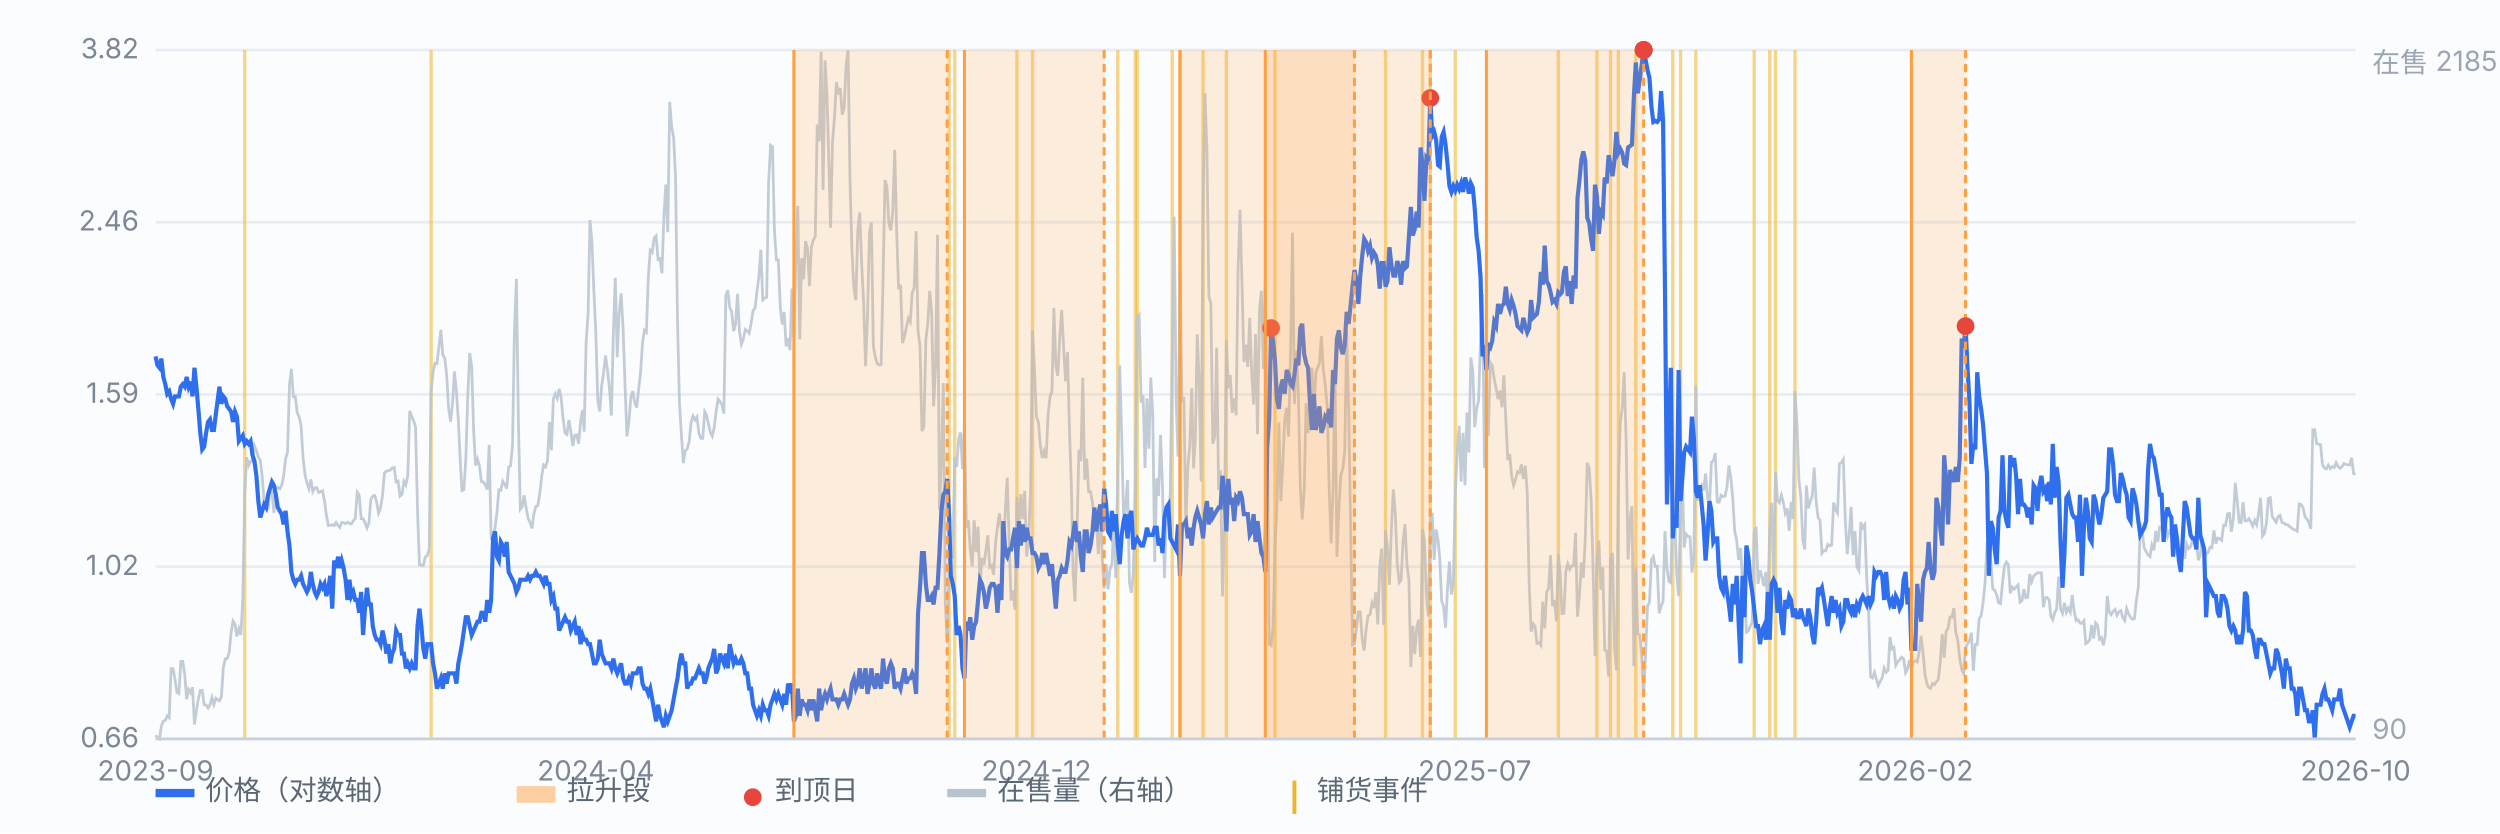
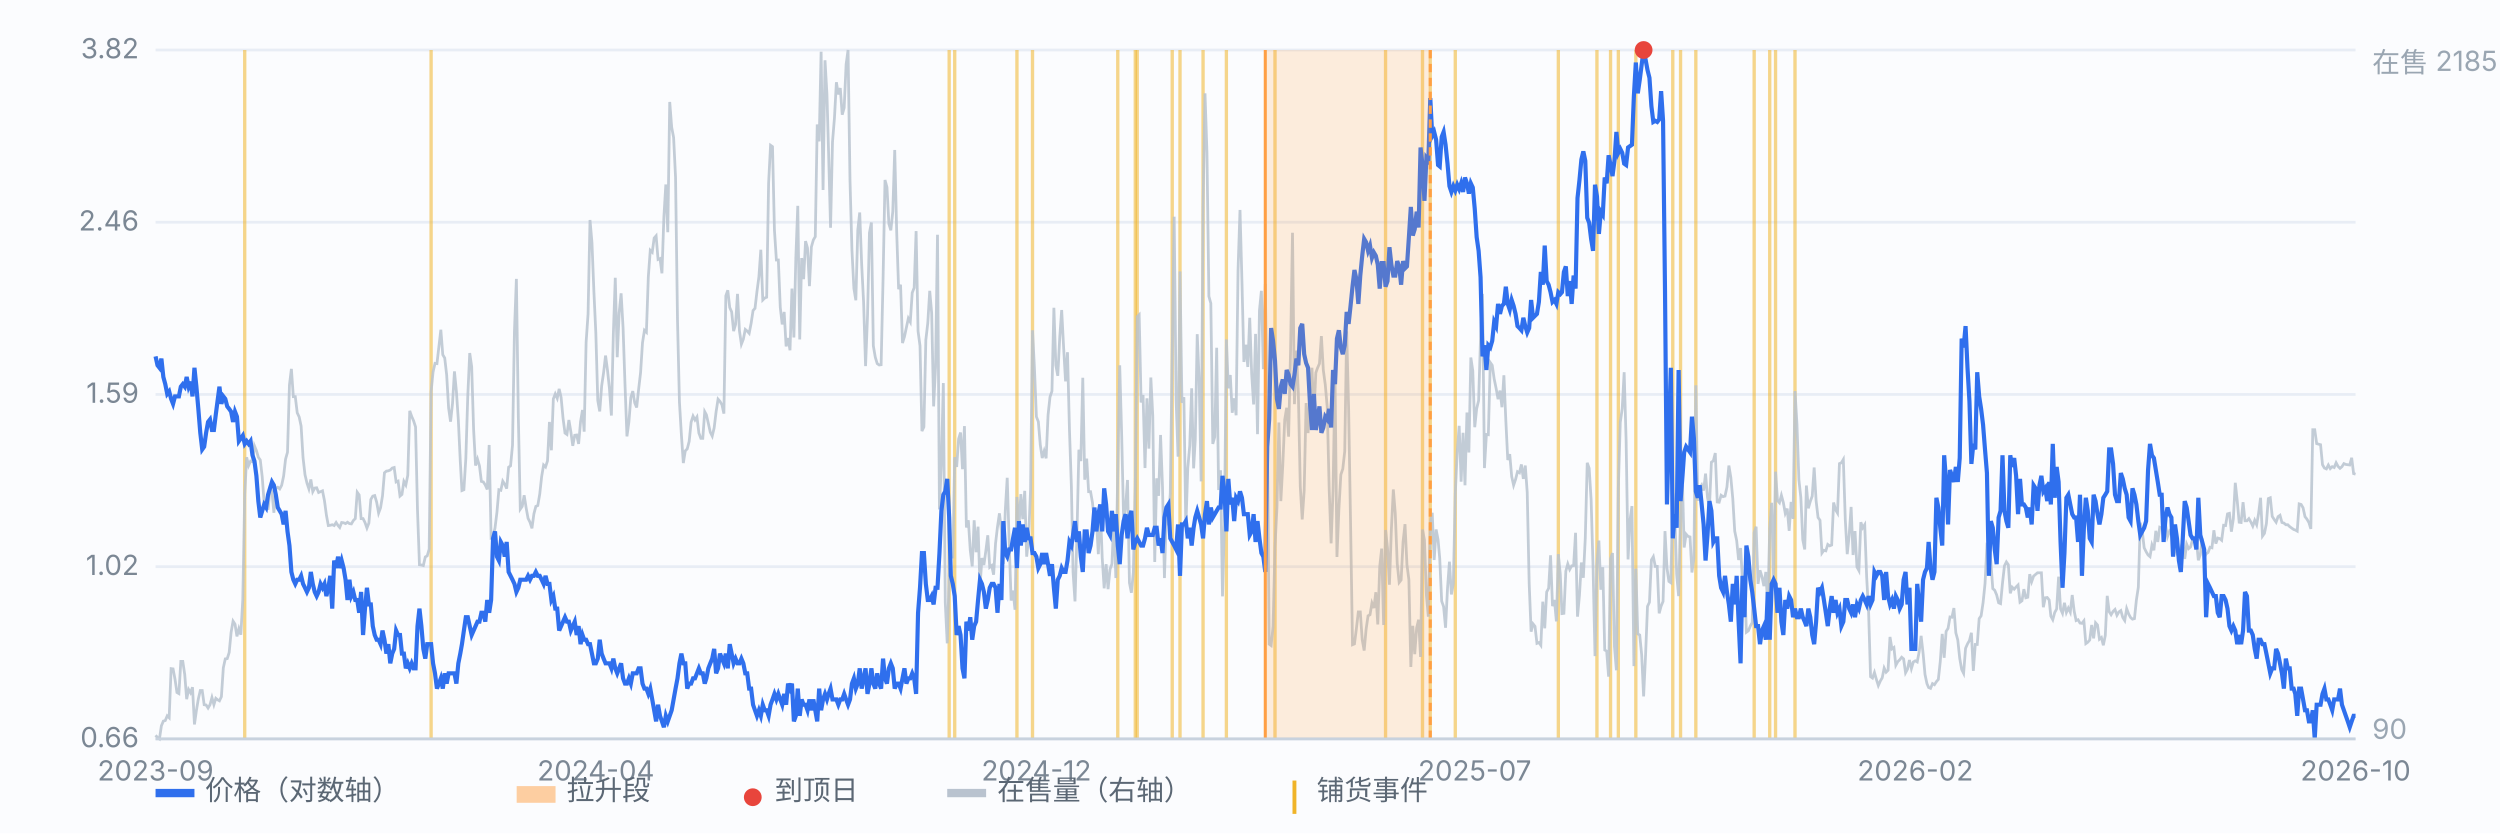
<svg xmlns="http://www.w3.org/2000/svg" viewBox="0 0 900 300" preserveAspectRatio="xMidYMid meet" style="width:100%;max-width:900px;height:auto;display:block" font-family="-apple-system,Segoe UI,Microsoft YaHei,sans-serif" font-size="10">
  <rect x="0" y="0" width="900" height="300" fill="#fbfcfe" />
  <line x1="56" y1="266.0" x2="848" y2="266.0" stroke="#e8edf5" stroke-width="1" />
  <text x="50" y="269.0" text-anchor="end" fill="#7b8794">0.66</text>
  <line x1="56" y1="204.0" x2="848" y2="204.0" stroke="#e8edf5" stroke-width="1" />
  <text x="50" y="207.0" text-anchor="end" fill="#7b8794">1.02</text>
  <line x1="56" y1="142.0" x2="848" y2="142.0" stroke="#e8edf5" stroke-width="1" />
  <text x="50" y="145.0" text-anchor="end" fill="#7b8794">1.59</text>
  <line x1="56" y1="80.0" x2="848" y2="80.0" stroke="#e8edf5" stroke-width="1" />
  <text x="50" y="83.0" text-anchor="end" fill="#7b8794">2.46</text>
  <line x1="56" y1="18.0" x2="848" y2="18.0" stroke="#e8edf5" stroke-width="1" />
  <text x="50" y="21.0" text-anchor="end" fill="#7b8794">3.82</text>
  <line x1="88.1" y1="18" x2="88.1" y2="266" stroke="#f0b429" stroke-width="1.2" opacity="0.55" />
  <line x1="155.2" y1="18" x2="155.2" y2="266" stroke="#f0b429" stroke-width="1.2" opacity="0.55" />
  <line x1="341.7" y1="18" x2="341.7" y2="266" stroke="#f0b429" stroke-width="1.2" opacity="0.55" />
  <line x1="343.7" y1="18" x2="343.7" y2="266" stroke="#f0b429" stroke-width="1.2" opacity="0.55" />
  <line x1="366.1" y1="18" x2="366.1" y2="266" stroke="#f0b429" stroke-width="1.2" opacity="0.55" />
  <line x1="371.7" y1="18" x2="371.7" y2="266" stroke="#f0b429" stroke-width="1.2" opacity="0.55" />
  <line x1="402.4" y1="18" x2="402.4" y2="266" stroke="#f0b429" stroke-width="1.2" opacity="0.55" />
  <line x1="408.7" y1="18" x2="408.7" y2="266" stroke="#f0b429" stroke-width="1.2" opacity="0.55" />
  <line x1="409.4" y1="18" x2="409.4" y2="266" stroke="#f0b429" stroke-width="1.2" opacity="0.55" />
  <line x1="422.0" y1="18" x2="422.0" y2="266" stroke="#f0b429" stroke-width="1.2" opacity="0.55" />
  <line x1="424.8" y1="18" x2="424.8" y2="266" stroke="#f0b429" stroke-width="1.2" opacity="0.55" />
  <line x1="433.1" y1="18" x2="433.1" y2="266" stroke="#f0b429" stroke-width="1.2" opacity="0.55" />
  <line x1="441.5" y1="18" x2="441.5" y2="266" stroke="#f0b429" stroke-width="1.2" opacity="0.55" />
  <line x1="459.0" y1="18" x2="459.0" y2="266" stroke="#f0b429" stroke-width="1.2" opacity="0.55" />
  <line x1="498.8" y1="18" x2="498.8" y2="266" stroke="#f0b429" stroke-width="1.2" opacity="0.55" />
  <line x1="512.1" y1="18" x2="512.1" y2="266" stroke="#f0b429" stroke-width="1.2" opacity="0.55" />
  <line x1="514.9" y1="18" x2="514.9" y2="266" stroke="#f0b429" stroke-width="1.2" opacity="0.55" />
  <line x1="523.9" y1="18" x2="523.9" y2="266" stroke="#f0b429" stroke-width="1.2" opacity="0.55" />
  <line x1="561.0" y1="18" x2="561.0" y2="266" stroke="#f0b429" stroke-width="1.2" opacity="0.55" />
  <line x1="574.9" y1="18" x2="574.9" y2="266" stroke="#f0b429" stroke-width="1.2" opacity="0.55" />
  <line x1="579.8" y1="18" x2="579.8" y2="266" stroke="#f0b429" stroke-width="1.2" opacity="0.55" />
  <line x1="582.6" y1="18" x2="582.6" y2="266" stroke="#f0b429" stroke-width="1.2" opacity="0.55" />
  <line x1="588.9" y1="18" x2="588.9" y2="266" stroke="#f0b429" stroke-width="1.2" opacity="0.55" />
  <line x1="602.2" y1="18" x2="602.2" y2="266" stroke="#f0b429" stroke-width="1.2" opacity="0.55" />
  <line x1="605.0" y1="18" x2="605.0" y2="266" stroke="#f0b429" stroke-width="1.2" opacity="0.55" />
  <line x1="610.5" y1="18" x2="610.5" y2="266" stroke="#f0b429" stroke-width="1.2" opacity="0.55" />
  <line x1="631.5" y1="18" x2="631.5" y2="266" stroke="#f0b429" stroke-width="1.2" opacity="0.55" />
  <line x1="637.1" y1="18" x2="637.1" y2="266" stroke="#f0b429" stroke-width="1.2" opacity="0.55" />
  <line x1="639.2" y1="18" x2="639.2" y2="266" stroke="#f0b429" stroke-width="1.2" opacity="0.55" />
  <line x1="646.2" y1="18" x2="646.2" y2="266" stroke="#f0b429" stroke-width="1.2" opacity="0.55" />
  <path d="M56.0 264.7 L56.7 265.5 L57.4 266.0 L58.1 261.3 L58.8 259.6 L59.5 259.4 L60.2 257.7 L60.9 258.4 L61.6 240.7 L62.3 240.8 L63.0 244.5 L63.7 249.3 L64.4 249.7 L65.1 238.1 L65.8 238.1 L66.5 242.8 L67.2 251.7 L67.9 248.2 L68.6 249.4 L69.3 247.4 L70.0 260.8 L70.7 255.8 L71.4 251.6 L72.1 248.6 L72.8 248.6 L73.5 253.7 L74.2 253.8 L74.9 254.9 L75.6 253.7 L76.3 251.1 L77.0 253.7 L77.7 251.4 L78.3 251.9 L79.0 252.3 L79.7 250.8 L80.4 240.4 L81.1 237.2 L81.8 237.1 L82.5 234.9 L83.2 227.6 L83.9 223.6 L84.6 224.7 L85.3 229.1 L86.0 226.3 L86.7 228.5 L87.4 215.9 L88.1 177.9 L88.8 164.6 L89.5 167.6 L90.2 166.0 L90.9 166.2 L91.6 160.5 L92.3 162.2 L93.0 164.6 L93.7 165.6 L94.4 171.7 L95.1 181.1 L95.8 181.4 L96.5 183.5 L97.2 176.0 L97.9 177.0 L98.6 184.6 L99.3 175.8 L100.0 175.4 L100.7 176.0 L101.4 174.7 L102.1 171.4 L102.8 165.3 L103.5 162.8 L104.2 138.6 L104.9 132.8 L105.6 142.8 L106.3 142.8 L107.0 148.6 L107.7 150.1 L108.4 153.4 L109.1 164.8 L109.8 170.9 L110.5 173.9 L111.2 176.0 L111.9 172.6 L112.6 177.0 L113.3 175.7 L114.0 175.6 L114.7 177.3 L115.4 177.0 L116.1 176.7 L116.8 180.2 L117.5 185.4 L118.2 189.2 L118.9 189.1 L119.6 188.9 L120.3 189.2 L121.0 188.1 L121.7 189.2 L122.3 189.9 L123.0 188.1 L123.7 188.2 L124.4 188.5 L125.1 188.0 L125.8 188.5 L126.5 188.6 L127.2 187.4 L127.9 186.7 L128.6 177.2 L129.3 178.2 L130.0 186.7 L130.7 186.7 L131.4 188.1 L132.1 190.1 L132.8 188.3 L133.5 179.8 L134.2 178.6 L134.9 178.4 L135.6 180.8 L136.3 184.7 L137.0 182.8 L137.7 178.5 L138.4 170.2 L139.1 169.6 L139.8 169.5 L140.5 169.2 L141.2 168.5 L141.9 168.3 L142.6 173.5 L143.3 173.2 L144.0 178.6 L144.7 178.0 L145.4 173.3 L146.1 174.6 L146.8 171.1 L147.5 147.9 L148.2 149.9 L148.9 151.5 L149.6 153.7 L150.3 183.7 L151.0 203.3 L151.7 203.4 L152.4 203.6 L153.1 200.5 L153.8 200.1 L154.5 197.7 L155.2 141.0 L155.9 133.9 L156.6 130.8 L157.3 130.9 L158.0 124.8 L158.7 118.7 L159.4 127.7 L160.1 128.9 L160.8 135.0 L161.5 146.9 L162.2 151.8 L162.9 145.3 L163.6 133.7 L164.3 140.9 L165.0 151.2 L165.7 166.0 L166.3 176.6 L167.0 176.3 L167.7 165.0 L168.4 142.5 L169.1 127.1 L169.8 132.0 L170.5 154.6 L171.2 167.6 L171.9 165.3 L172.6 167.7 L173.3 173.3 L174.0 173.5 L174.7 174.6 L175.4 176.2 L176.1 160.2 L176.8 193.6 L177.5 193.2 L178.2 190.1 L178.9 184.4 L179.6 176.3 L180.3 176.5 L181.0 173.2 L181.7 174.3 L182.4 175.9 L183.1 168.2 L183.8 167.7 L184.5 160.3 L185.2 119.3 L185.9 100.4 L186.6 150.0 L187.3 183.3 L188.0 182.3 L188.7 178.3 L189.4 182.8 L190.1 186.6 L190.8 188.0 L191.5 190.2 L192.2 185.0 L192.9 182.3 L193.6 182.0 L194.3 177.9 L195.0 171.5 L195.7 167.4 L196.4 168.1 L197.1 165.9 L197.8 151.9 L198.5 162.1 L199.2 143.6 L199.9 141.8 L200.6 143.4 L201.3 140.0 L202.0 143.1 L202.7 150.6 L203.4 155.9 L204.1 156.4 L204.8 151.2 L205.5 155.4 L206.2 160.5 L206.9 156.7 L207.6 156.6 L208.3 159.8 L209.0 151.8 L209.7 147.6 L210.3 155.4 L211.0 123.2 L211.7 113.1 L212.4 79.2 L213.1 87.3 L213.8 104.9 L214.5 119.9 L215.2 144.2 L215.9 148.1 L216.6 138.9 L217.3 134.1 L218.0 128.0 L218.7 133.3 L219.4 139.9 L220.1 149.6 L220.8 120.4 L221.5 100.0 L222.2 128.6 L222.9 112.6 L223.6 105.6 L224.3 117.9 L225.0 138.4 L225.7 157.1 L226.4 151.9 L227.1 143.1 L227.8 140.8 L228.5 145.0 L229.2 146.7 L229.9 140.2 L230.6 134.2 L231.3 123.4 L232.0 118.9 L232.7 119.6 L233.4 99.6 L234.1 90.1 L234.8 90.8 L235.5 85.7 L236.2 84.9 L236.9 93.4 L237.6 93.1 L238.3 98.4 L239.0 78.1 L239.7 66.4 L240.4 83.6 L241.1 36.7 L241.8 45.8 L242.5 49.5 L243.2 63.9 L243.9 115.3 L244.6 144.8 L245.3 156.5 L246.0 166.7 L246.7 162.3 L247.4 161.6 L248.1 158.9 L248.8 152.0 L249.5 149.8 L250.2 151.2 L250.9 150.1 L251.6 155.9 L252.3 157.8 L253.0 157.8 L253.7 148.2 L254.3 149.3 L255.0 152.4 L255.7 155.6 L256.4 157.0 L257.1 154.0 L257.8 148.2 L258.5 143.7 L259.2 144.5 L259.9 145.7 L260.6 148.9 L261.3 106.5 L262.0 104.5 L262.7 110.7 L263.4 112.3 L264.1 119.2 L264.8 116.8 L265.5 105.8 L266.2 119.1 L266.9 123.9 L267.6 122.1 L268.3 118.6 L269.0 119.2 L269.7 120.0 L270.4 116.4 L271.1 111.8 L271.8 111.0 L272.5 105.0 L273.2 99.7 L273.9 89.9 L274.6 108.0 L275.3 107.3 L276.0 107.0 L276.7 65.9 L277.4 52.3 L278.1 52.8 L278.8 82.9 L279.5 93.6 L280.2 93.6 L280.9 110.7 L281.6 116.8 L282.3 112.3 L283.0 124.7 L283.7 121.7 L284.4 126.1 L285.1 103.9 L285.8 121.5 L286.5 92.9 L287.2 74.1 L287.9 122.2 L288.6 92.9 L289.3 100.5 L290.0 86.8 L290.7 89.3 L291.4 103.0 L292.1 88.9 L292.8 86.4 L293.5 85.2 L294.2 44.8 L294.9 50.9 L295.6 18.6 L296.3 68.4 L297.0 21.7 L297.7 34.0 L298.3 55.3 L299.0 82.0 L299.7 51.1 L300.4 42.5 L301.1 29.6 L301.8 34.0 L302.5 31.7 L303.2 41.3 L303.9 38.8 L304.6 23.2 L305.3 18.0 L306.0 65.0 L306.7 90.1 L307.4 103.8 L308.1 108.1 L308.8 82.9 L309.5 76.5 L310.2 95.2 L310.9 108.9 L311.6 131.8 L312.3 113.9 L313.0 83.8 L313.7 80.1 L314.4 124.5 L315.1 128.6 L315.8 130.9 L316.5 131.4 L317.2 131.3 L317.9 100.5 L318.6 64.8 L319.3 67.4 L320.0 80.6 L320.7 82.9 L321.4 76.2 L322.1 54.0 L322.8 83.3 L323.5 104.1 L324.2 102.5 L324.9 123.5 L325.6 121.2 L326.3 117.9 L327.0 114.6 L327.7 115.9 L328.4 105.4 L329.1 103.6 L329.8 83.2 L330.5 119.2 L331.2 124.5 L331.9 155.2 L332.6 153.7 L333.3 122.4 L334.0 116.3 L334.7 104.7 L335.4 112.7 L336.1 146.3 L336.8 132.0 L337.5 84.5 L338.2 183.4 L338.9 166.4 L339.6 137.9 L340.3 217.0 L341.0 231.6 L341.7 207.4 L342.3 197.9 L343.0 201.0 L343.7 164.6 L344.4 168.1 L345.1 158.0 L345.8 155.7 L346.5 168.9 L347.2 153.4 L347.9 189.9 L348.6 187.3 L349.3 198.1 L350.0 203.9 L350.7 187.3 L351.4 198.8 L352.1 189.6 L352.8 211.2 L353.5 200.9 L354.2 203.4 L354.9 198.3 L355.6 192.7 L356.3 204.2 L357.0 203.6 L357.7 206.9 L358.4 195.6 L359.1 189.6 L359.8 184.8 L360.5 190.9 L361.2 203.0 L361.9 183.8 L362.6 172.0 L363.3 195.2 L364.0 216.2 L364.7 212.6 L365.4 219.5 L366.1 178.9 L366.8 190.2 L367.5 177.9 L368.2 186.9 L368.9 176.7 L369.6 200.4 L370.3 193.6 L371.0 176.4 L371.7 118.9 L372.4 132.6 L373.1 150.0 L373.8 151.8 L374.5 160.1 L375.2 164.9 L375.9 162.4 L376.6 165.0 L377.3 149.4 L378.0 142.9 L378.7 140.8 L379.4 110.8 L380.1 131.5 L380.8 135.3 L381.5 121.6 L382.2 111.6 L382.9 125.0 L383.6 137.3 L384.3 126.8 L385.0 154.6 L385.7 175.2 L386.3 206.0 L387.0 216.5 L387.7 192.5 L388.4 161.9 L389.1 166.0 L389.8 136.0 L390.5 172.7 L391.2 165.1 L391.9 177.0 L392.6 177.0 L393.3 181.0 L394.0 187.9 L394.7 187.0 L395.4 199.5 L396.1 182.2 L396.8 200.9 L397.5 211.8 L398.2 203.1 L398.9 212.1 L399.6 205.0 L400.3 203.0 L401.0 186.6 L401.7 208.1 L402.4 169.5 L403.1 131.5 L403.8 156.6 L404.5 186.8 L405.2 182.7 L405.9 172.8 L406.6 209.8 L407.3 213.4 L408.0 206.1 L408.7 175.0 L409.4 114.0 L410.1 113.3 L410.8 144.9 L411.5 142.2 L412.2 168.5 L412.9 143.4 L413.6 161.5 L414.3 135.9 L415.0 149.8 L415.7 202.3 L416.4 172.2 L417.1 178.5 L417.8 156.6 L418.5 175.3 L419.2 208.1 L419.9 184.1 L420.6 189.1 L421.3 177.5 L422.0 126.8 L422.7 78.0 L423.4 144.0 L424.1 164.4 L424.8 97.7 L425.5 145.0 L426.2 143.0 L426.9 190.0 L427.6 168.5 L428.3 160.5 L429.0 139.8 L429.7 168.6 L430.3 158.2 L431.0 120.3 L431.7 137.1 L432.4 173.3 L433.1 74.0 L433.8 33.6 L434.5 54.9 L435.2 106.7 L435.9 109.2 L436.6 159.8 L437.3 157.3 L438.0 125.2 L438.7 176.4 L439.4 169.3 L440.1 214.7 L440.8 188.2 L441.5 122.2 L442.2 139.8 L442.9 135.0 L443.6 148.6 L444.3 143.4 L445.0 149.5 L445.7 97.0 L446.4 75.6 L447.1 101.3 L447.8 130.3 L448.5 124.1 L449.2 132.1 L449.9 114.4 L450.6 134.6 L451.3 145.6 L452.0 120.2 L452.7 156.3 L453.4 111.8 L454.1 104.7 L454.8 132.9 L455.5 102.2 L456.2 150.5 L456.9 231.9 L457.6 232.4 L458.3 225.6 L459.0 196.7 L459.7 182.7 L460.4 152.1 L461.1 180.4 L461.8 167.4 L462.5 151.1 L463.2 146.8 L463.9 157.2 L464.6 126.4 L465.3 83.8 L466.0 145.5 L466.7 126.2 L467.4 141.3 L468.1 175.1 L468.8 187.0 L469.5 176.6 L470.2 145.1 L470.9 155.9 L471.6 140.8 L472.3 132.4 L473.0 149.2 L473.7 134.2 L474.3 132.5 L475.0 130.9 L475.7 121.0 L476.4 133.3 L477.1 138.5 L477.8 146.6 L478.5 176.0 L479.2 195.6 L479.9 176.4 L480.6 135.3 L481.3 200.5 L482.0 183.3 L482.7 170.9 L483.4 168.8 L484.1 162.5 L484.8 119.3 L485.5 146.9 L486.2 188.2 L486.9 232.1 L487.6 231.8 L488.3 226.3 L489.0 220.3 L489.7 220.3 L490.4 230.3 L491.1 234.2 L491.8 226.5 L492.5 221.7 L493.2 221.3 L493.9 217.1 L494.6 218.9 L495.3 213.2 L496.0 224.8 L496.7 204.0 L497.4 197.5 L498.1 225.0 L498.8 190.8 L499.5 197.3 L500.2 210.5 L500.9 190.4 L501.6 176.2 L502.3 184.9 L503.0 202.9 L503.7 209.7 L504.4 208.8 L505.1 195.1 L505.8 188.7 L506.5 203.3 L507.2 208.7 L507.9 240.1 L508.6 225.3 L509.3 235.5 L510.0 226.0 L510.7 223.1 L511.4 236.5 L512.1 190.6 L512.8 194.4 L513.5 214.2 L514.2 222.0 L514.9 188.5 L515.6 184.6 L516.3 201.6 L517.0 190.6 L517.7 194.3 L518.3 201.0 L519.0 216.4 L519.7 218.4 L520.4 226.0 L521.1 211.9 L521.8 202.2 L522.5 214.0 L523.2 210.1 L523.9 177.8 L524.6 162.7 L525.3 153.3 L526.0 173.4 L526.7 155.8 L527.4 174.7 L528.1 148.5 L528.8 162.9 L529.5 128.7 L530.2 133.5 L530.9 153.8 L531.6 147.1 L532.3 144.2 L533.0 121.5 L533.7 105.8 L534.4 168.5 L535.1 156.4 L535.8 156.5 L536.5 130.5 L537.2 131.5 L537.9 136.4 L538.6 139.8 L539.3 143.7 L540.0 140.6 L540.7 146.6 L541.4 135.1 L542.1 151.4 L542.8 165.6 L543.5 163.5 L544.2 171.5 L544.9 174.7 L545.6 172.6 L546.3 169.8 L547.0 170.2 L547.7 167.2 L548.4 172.4 L549.1 167.6 L549.8 177.3 L550.5 210.0 L551.2 227.4 L551.9 224.6 L552.6 225.5 L553.3 231.6 L554.0 231.3 L554.7 232.3 L555.4 216.6 L556.1 226.2 L556.8 213.1 L557.5 211.8 L558.2 199.9 L558.9 218.2 L559.6 216.0 L560.3 223.7 L561.0 199.5 L561.7 206.7 L562.3 220.9 L563.0 220.8 L563.7 205.6 L564.4 203.0 L565.1 205.0 L565.8 203.7 L566.5 203.6 L567.2 191.8 L567.9 222.0 L568.6 214.3 L569.3 202.5 L570.0 208.0 L570.7 193.7 L571.4 166.6 L572.1 168.6 L572.8 179.9 L573.5 204.1 L574.2 236.2 L574.9 203.0 L575.6 194.6 L576.3 212.3 L577.0 204.2 L577.7 234.0 L578.4 234.4 L579.1 243.6 L579.8 201.1 L580.5 199.1 L581.2 232.7 L581.9 241.3 L582.6 175.7 L583.3 152.0 L584.0 147.1 L584.7 134.0 L585.4 158.5 L586.1 201.4 L586.8 187.3 L587.5 182.2 L588.2 239.8 L588.9 204.7 L589.6 228.2 L590.3 228.6 L591.0 235.7 L591.7 250.7 L592.4 235.9 L593.1 218.3 L593.8 216.8 L594.5 201.6 L595.2 200.4 L595.9 203.9 L596.6 203.9 L597.3 220.8 L598.0 218.2 L598.7 216.5 L599.4 191.2 L600.1 204.4 L600.8 209.3 L601.5 209.8 L602.2 177.5 L602.9 184.9 L603.6 206.7 L604.3 214.6 L605.0 185.9 L605.7 174.7 L606.3 197.1 L607.0 192.3 L607.7 193.1 L608.4 193.3 L609.1 206.1 L609.8 200.9 L610.5 138.7 L611.2 180.3 L611.9 175.7 L612.6 174.6 L613.3 176.6 L614.0 170.5 L614.7 179.1 L615.4 182.5 L616.1 166.4 L616.8 165.9 L617.5 163.1 L618.2 180.7 L618.9 180.8 L619.6 178.3 L620.3 178.8 L621.0 178.6 L621.7 175.3 L622.4 167.6 L623.1 171.9 L623.8 179.5 L624.5 191.2 L625.2 194.6 L625.9 201.6 L626.6 197.3 L627.3 208.9 L628.0 207.8 L628.7 227.6 L629.4 227.1 L630.1 225.4 L630.8 224.1 L631.5 191.7 L632.2 189.6 L632.9 210.2 L633.6 205.3 L634.3 207.6 L635.0 211.0 L635.7 205.9 L636.4 218.2 L637.1 190.4 L637.8 181.0 L638.5 208.6 L639.2 169.8 L639.9 180.2 L640.6 181.0 L641.3 178.3 L642.0 180.9 L642.7 184.8 L643.4 183.1 L644.1 191.1 L644.8 180.7 L645.5 186.8 L646.2 140.8 L646.9 152.7 L647.6 172.7 L648.3 179.1 L649.0 194.3 L649.7 197.8 L650.3 174.8 L651.0 183.0 L651.7 180.5 L652.4 178.6 L653.1 168.3 L653.8 180.3 L654.5 186.3 L655.2 187.3 L655.9 199.1 L656.6 198.1 L657.3 198.3 L658.0 196.0 L658.7 196.5 L659.4 196.2 L660.1 180.9 L660.8 183.5 L661.5 184.7 L662.2 166.9 L662.9 166.6 L663.6 165.4 L664.3 187.0 L665.0 199.5 L665.7 192.7 L666.4 182.5 L667.1 199.8 L667.8 191.2 L668.5 204.1 L669.2 205.4 L669.9 188.0 L670.6 190.0 L671.3 188.9 L672.0 207.8 L672.7 220.4 L673.4 243.6 L674.1 244.1 L674.8 242.1 L675.5 244.6 L676.2 246.8 L676.9 245.2 L677.6 244.0 L678.3 240.5 L679.0 242.0 L679.7 241.3 L680.4 229.3 L681.1 233.6 L681.8 233.1 L682.5 239.5 L683.2 238.2 L683.9 237.5 L684.6 236.6 L685.3 237.2 L686.0 242.2 L686.7 240.9 L687.4 237.6 L688.1 240.7 L688.8 238.3 L689.5 237.9 L690.2 238.3 L690.9 234.6 L691.6 228.9 L692.3 235.1 L693.0 242.8 L693.7 246.1 L694.3 247.5 L695.0 247.8 L695.7 246.1 L696.4 246.5 L697.1 245.4 L697.8 244.6 L698.5 238.1 L699.2 228.2 L699.9 236.8 L700.6 227.3 L701.3 226.2 L702.0 222.1 L702.7 222.2 L703.4 218.9 L704.1 227.8 L704.8 230.4 L705.5 237.0 L706.2 241.0 L706.9 242.4 L707.6 233.4 L708.3 231.8 L709.0 230.6 L709.7 227.8 L710.4 241.5 L711.1 232.0 L711.8 232.0 L712.5 222.7 L713.2 221.7 L713.9 217.0 L714.6 210.2 L715.3 196.4 L716.0 197.1 L716.7 202.1 L717.4 211.9 L718.1 212.5 L718.8 214.2 L719.5 217.0 L720.2 217.3 L720.9 209.9 L721.6 203.7 L722.3 202.3 L723.0 203.3 L723.7 213.6 L724.4 211.4 L725.1 212.1 L725.8 211.3 L726.5 210.6 L727.2 216.8 L727.9 216.3 L728.6 212.1 L729.3 215.2 L730.0 215.0 L730.7 206.7 L731.4 209.4 L732.1 207.4 L732.8 206.8 L733.5 206.2 L734.2 206.2 L734.9 206.2 L735.6 218.6 L736.3 215.2 L737.0 215.1 L737.7 216.0 L738.3 221.8 L739.0 223.1 L739.7 220.5 L740.4 219.2 L741.1 207.6 L741.8 219.2 L742.5 220.8 L743.2 217.0 L743.9 220.5 L744.6 218.9 L745.3 220.4 L746.0 214.2 L746.7 220.0 L747.4 223.4 L748.1 223.1 L748.8 224.3 L749.5 224.4 L750.2 223.5 L750.9 231.7 L751.6 231.2 L752.3 230.4 L753.0 225.0 L753.7 229.8 L754.4 224.2 L755.1 225.0 L755.8 230.1 L756.5 229.5 L757.2 232.3 L757.9 228.8 L758.6 214.5 L759.3 220.2 L760.0 221.3 L760.7 220.1 L761.4 219.4 L762.1 221.5 L762.8 220.3 L763.5 219.8 L764.2 222.3 L764.9 223.4 L765.6 219.1 L766.3 221.0 L767.0 222.3 L767.7 222.9 L768.4 222.7 L769.1 216.0 L769.8 211.4 L770.5 188.2 L771.2 191.1 L771.9 197.2 L772.6 198.6 L773.3 199.8 L774.0 200.4 L774.7 196.2 L775.4 198.1 L776.1 191.1 L776.8 195.1 L777.5 189.8 L778.2 190.1 L778.9 189.4 L779.6 188.8 L780.3 193.2 L781.0 191.3 L781.7 192.4 L782.3 194.3 L783.0 197.2 L783.7 199.4 L784.4 199.1 L785.1 197.2 L785.8 195.4 L786.5 201.2 L787.2 195.9 L787.9 197.5 L788.6 196.9 L789.3 194.3 L790.0 194.1 L790.7 194.4 L791.4 201.7 L792.1 199.7 L792.8 193.9 L793.5 200.7 L794.2 199.4 L794.9 198.9 L795.6 197.0 L796.3 197.2 L797.0 190.9 L797.7 195.7 L798.4 193.7 L799.1 193.9 L799.8 194.5 L800.5 189.1 L801.2 189.2 L801.9 185.0 L802.6 184.8 L803.3 191.4 L804.0 186.8 L804.7 173.8 L805.4 180.3 L806.1 188.0 L806.8 188.1 L807.5 180.8 L808.2 187.5 L808.9 187.5 L809.6 186.7 L810.3 187.9 L811.0 189.4 L811.7 187.3 L812.4 188.9 L813.1 184.8 L813.8 179.2 L814.5 193.0 L815.2 192.0 L815.9 188.5 L816.6 179.5 L817.3 179.2 L818.0 185.9 L818.7 187.0 L819.4 188.0 L820.1 186.0 L820.8 185.5 L821.5 188.1 L822.2 188.3 L822.9 188.9 L823.6 188.9 L824.3 189.6 L825.0 190.1 L825.7 190.6 L826.3 190.8 L827.0 191.2 L827.7 181.4 L828.4 181.6 L829.1 182.8 L829.8 186.0 L830.5 186.9 L831.2 188.1 L831.9 190.4 L832.6 154.7 L833.3 154.7 L834.0 159.7 L834.7 159.9 L835.4 160.1 L836.1 167.3 L836.8 168.5 L837.5 168.8 L838.2 167.4 L838.9 168.7 L839.6 168.0 L840.3 168.3 L841.0 166.6 L841.7 167.9 L842.4 168.6 L843.1 168.0 L843.8 166.9 L844.5 167.2 L845.2 167.3 L845.9 167.4 L846.6 164.8 L847.3 170.5 L848.0 170.7" fill="none" stroke="#b9c3cf" stroke-width="1" opacity="0.85" />
  <text x="854" y="26" fill="#9aa6b2">在售 2185</text>
  <text x="854" y="266" fill="#9aa6b2">90</text>
  <path d="M56.0 128.3 L56.7 131.5 L57.4 132.4 L58.1 129.1 L58.8 135.7 L59.5 138.3 L60.2 141.8 L60.9 140.9 L61.6 143.6 L62.3 145.4 L63.0 142.7 L63.7 142.7 L64.4 142.7 L65.1 139.2 L65.8 138.3 L66.5 139.2 L67.2 135.7 L67.9 139.2 L68.6 137.4 L69.3 142.7 L70.0 132.4 L70.7 139.2 L71.4 147.2 L72.1 155.8 L72.8 161.8 L73.5 160.8 L74.2 155.8 L74.9 151.9 L75.6 151.0 L76.3 154.8 L77.0 154.8 L77.7 149.1 L78.3 144.5 L79.0 139.2 L79.7 145.4 L80.4 142.7 L81.1 143.6 L81.8 146.3 L82.5 147.2 L83.2 148.2 L83.9 151.9 L84.6 148.2 L85.3 150.0 L86.0 158.8 L86.7 157.8 L87.4 156.8 L88.1 159.8 L88.8 158.8 L89.5 159.8 L90.2 158.8 L90.9 163.9 L91.6 166.0 L92.3 171.3 L93.0 180.4 L93.7 186.3 L94.4 183.9 L95.1 181.6 L95.8 182.7 L96.5 178.1 L97.2 175.8 L97.9 173.5 L98.6 174.7 L99.3 178.1 L100.0 182.7 L100.7 183.9 L101.4 185.1 L102.1 188.8 L102.8 183.9 L103.5 191.3 L104.2 196.4 L104.9 205.9 L105.6 208.7 L106.3 210.2 L107.0 208.7 L107.7 208.7 L108.4 207.3 L109.1 210.2 L109.8 211.6 L110.5 213.1 L111.2 211.6 L111.9 205.9 L112.6 210.2 L113.3 213.1 L114.0 214.6 L114.7 213.1 L115.4 210.2 L116.1 211.6 L116.8 210.2 L117.5 214.6 L118.2 211.6 L118.9 207.3 L119.6 219.1 L120.3 201.8 L121.0 204.5 L121.7 200.4 L122.3 204.5 L123.0 201.8 L123.7 204.5 L124.4 208.7 L125.1 216.0 L125.8 208.7 L126.5 214.6 L127.2 213.1 L127.9 216.0 L128.6 216.0 L129.3 220.6 L130.0 213.1 L130.7 228.6 L131.4 219.1 L132.1 211.6 L132.8 217.6 L133.5 217.6 L134.2 225.4 L134.9 228.6 L135.6 230.3 L136.3 230.3 L137.0 231.9 L137.7 227.0 L138.4 230.3 L139.1 235.3 L139.8 231.9 L140.5 238.8 L141.2 235.3 L141.9 233.6 L142.6 227.0 L143.3 228.6 L144.0 228.6 L144.7 235.3 L145.4 235.3 L146.1 240.6 L146.8 238.8 L147.5 240.6 L148.2 238.8 L148.9 240.6 L149.6 240.6 L150.3 225.4 L151.0 219.1 L151.7 225.4 L152.4 233.6 L153.1 237.1 L153.8 231.9 L154.5 231.9 L155.2 231.9 L155.9 238.8 L156.6 242.4 L157.3 247.9 L158.0 246.1 L158.7 244.2 L159.4 247.9 L160.1 242.4 L160.8 246.1 L161.5 242.4 L162.2 242.4 L162.9 242.4 L163.6 242.4 L164.3 246.1 L165.0 238.8 L165.7 235.3 L166.3 231.9 L167.0 227.0 L167.7 222.2 L168.4 222.2 L169.1 225.4 L169.8 228.6 L170.5 227.0 L171.2 225.4 L171.9 223.8 L172.6 223.8 L173.3 220.6 L174.0 220.6 L174.7 223.8 L175.4 216.0 L176.1 220.6 L176.8 216.0 L177.5 193.8 L178.2 191.3 L178.9 200.4 L179.6 201.8 L180.3 195.1 L181.0 196.4 L181.7 200.4 L182.4 195.1 L183.1 205.9 L183.8 207.3 L184.5 208.7 L185.2 210.2 L185.9 213.1 L186.6 211.6 L187.3 208.7 L188.0 208.7 L188.7 208.7 L189.4 208.7 L190.1 207.3 L190.8 208.7 L191.5 207.3 L192.2 207.3 L192.9 205.9 L193.6 207.3 L194.3 207.3 L195.0 208.7 L195.7 210.2 L196.4 207.3 L197.1 210.2 L197.8 210.2 L198.5 216.0 L199.2 214.6 L199.9 219.1 L200.6 219.1 L201.3 227.0 L202.0 225.4 L202.7 223.8 L203.4 222.2 L204.1 223.8 L204.8 223.8 L205.5 227.0 L206.2 225.4 L206.9 223.8 L207.6 228.6 L208.3 225.4 L209.0 231.9 L209.7 228.6 L210.3 230.3 L211.0 230.3 L211.7 231.9 L212.4 231.9 L213.1 235.3 L213.8 238.8 L214.5 238.8 L215.2 237.1 L215.9 230.3 L216.6 235.3 L217.3 237.1 L218.0 238.8 L218.7 238.8 L219.4 238.8 L220.1 240.6 L220.8 237.1 L221.5 240.6 L222.2 242.4 L222.9 240.6 L223.6 238.8 L224.3 244.2 L225.0 246.1 L225.7 246.1 L226.4 244.2 L227.1 246.1 L227.8 242.4 L228.5 242.4 L229.2 242.4 L229.9 240.6 L230.6 240.6 L231.3 246.1 L232.0 247.9 L232.7 247.9 L233.4 249.8 L234.1 247.9 L234.8 251.8 L235.5 255.7 L236.2 259.7 L236.9 253.7 L237.6 257.7 L238.3 259.7 L239.0 261.8 L239.7 257.7 L240.4 259.7 L241.1 257.7 L241.8 255.7 L242.5 251.8 L243.2 247.9 L243.9 244.2 L244.6 238.8 L245.3 235.3 L246.0 238.8 L246.7 238.8 L247.4 247.9 L248.1 246.1 L248.8 246.1 L249.5 244.2 L250.2 244.2 L250.9 242.4 L251.6 240.6 L252.3 242.4 L253.0 242.4 L253.7 246.1 L254.3 244.2 L255.0 240.6 L255.7 238.8 L256.4 237.1 L257.1 233.6 L257.8 242.4 L258.5 240.6 L259.2 235.3 L259.9 237.1 L260.6 238.8 L261.3 235.3 L262.0 240.6 L262.7 231.9 L263.4 235.3 L264.1 238.8 L264.8 237.1 L265.5 238.8 L266.2 238.8 L266.9 237.1 L267.6 238.8 L268.3 242.4 L269.0 242.4 L269.7 247.9 L270.4 247.9 L271.1 253.7 L271.8 255.7 L272.5 257.7 L273.2 255.7 L273.9 257.7 L274.6 253.7 L275.3 255.7 L276.0 255.7 L276.7 257.7 L277.4 253.7 L278.1 251.8 L278.8 249.8 L279.5 251.8 L280.2 249.8 L280.9 251.8 L281.6 253.7 L282.3 249.8 L283.0 253.7 L283.7 246.1 L284.4 247.9 L285.1 246.1 L285.8 259.7 L286.5 257.7 L287.2 247.9 L287.9 257.7 L288.6 251.8 L289.3 253.7 L290.0 253.7 L290.7 255.7 L291.4 251.8 L292.1 255.7 L292.8 251.8 L293.5 255.7 L294.2 259.7 L294.9 247.9 L295.6 255.7 L296.3 251.8 L297.0 249.8 L297.7 251.8 L298.3 249.8 L299.0 247.9 L299.7 251.8 L300.4 251.8 L301.1 251.8 L301.8 253.7 L302.5 251.8 L303.2 251.8 L303.9 249.8 L304.6 251.8 L305.3 253.7 L306.0 251.8 L306.7 246.1 L307.4 244.2 L308.1 247.9 L308.8 246.1 L309.5 240.6 L310.2 247.9 L310.9 244.2 L311.6 240.6 L312.3 249.8 L313.0 246.1 L313.7 240.6 L314.4 246.1 L315.1 247.9 L315.8 242.4 L316.5 246.1 L317.2 247.9 L317.9 237.1 L318.6 244.2 L319.3 246.1 L320.0 240.6 L320.7 238.8 L321.4 240.6 L322.1 247.9 L322.8 246.1 L323.5 246.1 L324.2 247.9 L324.9 244.2 L325.6 240.6 L326.3 246.1 L327.0 244.2 L327.7 244.2 L328.4 242.4 L329.1 244.2 L329.8 249.8 L330.5 220.6 L331.2 211.6 L331.9 199.1 L332.6 199.1 L333.3 210.2 L334.0 216.0 L334.7 216.0 L335.4 214.6 L336.1 217.6 L336.8 211.6 L337.5 211.6 L338.2 199.1 L338.9 183.9 L339.6 178.1 L340.3 176.9 L341.0 172.4 L341.7 186.3 L342.3 207.3 L343.0 210.2 L343.7 214.6 L344.4 228.6 L345.1 225.4 L345.8 228.6 L346.5 240.6 L347.2 244.2 L347.9 223.8 L348.6 227.0 L349.3 222.2 L350.0 230.3 L350.7 225.4 L351.4 223.8 L352.1 216.0 L352.8 208.7 L353.5 210.2 L354.2 213.1 L354.9 219.1 L355.6 216.0 L356.3 211.6 L357.0 210.2 L357.7 210.2 L358.4 211.6 L359.1 220.6 L359.8 210.2 L360.5 216.0 L361.2 187.6 L361.9 199.1 L362.6 200.4 L363.3 197.8 L364.0 197.8 L364.7 193.8 L365.4 190.0 L366.1 204.5 L366.8 187.6 L367.5 196.4 L368.2 188.8 L368.9 195.1 L369.6 190.0 L370.3 193.8 L371.0 193.8 L371.7 199.1 L372.4 199.1 L373.1 200.4 L373.8 204.5 L374.5 203.1 L375.2 199.1 L375.9 203.1 L376.6 199.1 L377.3 203.1 L378.0 207.3 L378.7 203.1 L379.4 211.6 L380.1 219.1 L380.8 208.7 L381.5 207.3 L382.2 204.5 L382.9 205.9 L383.6 205.9 L384.3 201.8 L385.0 195.1 L385.7 196.4 L386.3 192.6 L387.0 187.6 L387.7 195.1 L388.4 191.3 L389.1 200.4 L389.8 205.9 L390.5 191.3 L391.2 191.3 L391.9 199.1 L392.6 196.4 L393.3 191.3 L394.0 182.7 L394.7 191.3 L395.4 185.1 L396.1 181.6 L396.8 191.3 L397.5 175.8 L398.2 181.6 L398.9 191.3 L399.6 192.6 L400.3 183.9 L401.0 191.3 L401.7 185.1 L402.4 196.4 L403.1 203.1 L403.8 192.6 L404.5 187.6 L405.2 185.1 L405.9 193.8 L406.6 186.3 L407.3 183.9 L408.0 197.8 L408.7 195.1 L409.4 193.8 L410.1 195.1 L410.8 196.4 L411.5 196.4 L412.2 193.8 L412.9 190.0 L413.6 192.6 L414.3 192.6 L415.0 192.6 L415.7 190.0 L416.4 190.0 L417.1 196.4 L417.8 193.8 L418.5 199.1 L419.2 186.3 L419.9 182.7 L420.6 181.6 L421.3 193.8 L422.0 195.1 L422.7 196.4 L423.4 197.8 L424.1 188.8 L424.8 207.3 L425.5 188.8 L426.2 188.8 L426.9 187.6 L427.6 193.8 L428.3 190.0 L429.0 196.4 L429.7 190.0 L430.3 186.3 L431.0 183.9 L431.7 186.3 L432.4 188.8 L433.1 193.8 L433.8 185.1 L434.5 180.4 L435.2 188.8 L435.9 182.7 L436.6 186.3 L437.3 185.1 L438.0 183.9 L438.7 182.7 L439.4 182.7 L440.1 171.3 L440.8 176.9 L441.5 191.3 L442.2 172.4 L442.9 181.6 L443.6 179.2 L444.3 187.6 L445.0 179.2 L445.7 180.4 L446.4 176.9 L447.1 179.2 L447.8 185.1 L448.5 185.1 L449.2 185.1 L449.9 192.6 L450.6 191.3 L451.3 185.1 L452.0 195.1 L452.7 187.6 L453.4 193.8 L454.1 199.1 L454.8 200.4 L455.5 205.9 L456.2 160.8 L456.9 151.0 L457.6 118.1 L458.3 122.7 L459.0 129.9 L459.7 143.6 L460.4 147.2 L461.1 139.2 L461.8 136.6 L462.5 141.8 L463.2 133.2 L463.9 134.9 L464.6 138.3 L465.3 139.2 L466.0 134.9 L466.7 129.1 L467.4 131.5 L468.1 118.1 L468.8 116.6 L469.5 127.5 L470.2 130.7 L470.9 132.4 L471.6 145.4 L472.3 154.8 L473.0 141.8 L473.7 154.8 L474.3 151.0 L475.0 146.3 L475.7 155.8 L476.4 153.9 L477.1 150.0 L477.8 151.0 L478.5 147.2 L479.2 153.9 L479.9 133.2 L480.6 138.3 L481.3 121.9 L482.0 118.9 L482.7 125.1 L483.4 127.5 L484.1 124.3 L484.8 112.3 L485.5 116.6 L486.2 110.1 L486.9 103.2 L487.6 97.2 L488.3 100.5 L489.0 109.4 L489.7 99.2 L490.4 92.1 L491.1 86.0 L491.8 87.2 L492.5 90.3 L493.2 88.4 L493.9 92.8 L494.6 90.9 L495.3 92.1 L496.0 95.3 L496.7 103.9 L497.4 94.7 L498.1 94.7 L498.8 103.2 L499.5 101.2 L500.2 89.0 L500.9 95.3 L501.6 99.2 L502.3 99.2 L503.0 94.0 L503.7 95.9 L504.4 102.5 L505.1 94.0 L505.8 96.6 L506.5 95.9 L507.2 85.4 L507.9 74.5 L508.6 84.8 L509.3 82.5 L510.0 76.2 L510.7 81.9 L511.4 53.1 L512.1 59.4 L512.8 72.3 L513.5 56.9 L514.2 57.9 L514.9 35.3 L515.6 48.9 L516.3 47.5 L517.0 50.3 L517.7 59.4 L518.3 59.9 L519.0 49.3 L519.7 47.5 L520.4 52.1 L521.1 58.9 L521.8 67.0 L522.5 69.1 L523.2 67.0 L523.9 68.6 L524.6 66.5 L525.3 68.1 L526.0 66.0 L526.7 69.1 L527.4 63.9 L528.1 66.0 L528.8 69.7 L529.5 66.0 L530.2 67.5 L530.9 75.1 L531.6 85.4 L532.3 90.3 L533.0 99.8 L533.7 128.3 L534.4 124.3 L535.1 133.2 L535.8 124.3 L536.5 125.1 L537.2 122.7 L537.9 115.9 L538.6 117.4 L539.3 109.4 L540.0 113.0 L540.7 110.1 L541.4 109.4 L542.1 103.2 L542.8 109.4 L543.5 111.5 L544.2 108.0 L544.9 110.1 L545.6 113.0 L546.3 117.4 L547.0 118.1 L547.7 118.9 L548.4 114.4 L549.1 117.4 L549.8 119.7 L550.5 118.1 L551.2 108.0 L551.9 114.4 L552.6 113.7 L553.3 113.0 L554.0 108.7 L554.7 97.9 L555.4 102.5 L556.1 88.4 L556.8 101.2 L557.5 102.5 L558.2 105.2 L558.9 108.7 L559.6 108.0 L560.3 109.4 L561.0 105.2 L561.7 105.9 L562.3 105.2 L563.0 97.9 L563.7 95.9 L564.4 106.6 L565.1 101.2 L565.8 109.4 L566.5 99.2 L567.2 103.9 L567.9 71.3 L568.6 64.9 L569.3 57.4 L570.0 54.5 L570.7 57.9 L571.4 78.4 L572.1 80.2 L572.8 86.0 L573.5 90.3 L574.2 66.5 L574.9 70.7 L575.6 84.2 L576.3 76.2 L577.0 77.3 L577.7 63.9 L578.4 66.0 L579.1 55.9 L579.8 59.4 L580.5 63.4 L581.2 57.9 L581.9 47.5 L582.6 55.0 L583.3 53.6 L584.0 55.0 L584.7 58.9 L585.4 59.4 L586.1 53.1 L586.8 52.6 L587.5 52.1 L588.2 34.5 L588.9 22.5 L589.6 33.6 L590.3 28.8 L591.0 23.3 L591.7 18.0 L592.4 21.4 L593.1 25.2 L593.8 28.0 L594.5 38.2 L595.2 43.9 L595.9 43.5 L596.6 43.9 L597.3 43.0 L598.0 32.8 L598.7 43.5 L599.4 104.5 L600.1 181.6 L600.8 155.8 L601.5 132.4 L602.2 193.8 L602.9 185.1 L603.6 190.0 L604.3 133.2 L605.0 180.4 L605.7 171.3 L606.3 162.8 L607.0 160.8 L607.7 161.8 L608.4 162.8 L609.1 150.0 L609.8 157.8 L610.5 176.9 L611.2 179.2 L611.9 174.7 L612.6 181.6 L613.3 188.8 L614.0 201.8 L614.7 192.6 L615.4 180.4 L616.1 183.9 L616.8 195.1 L617.5 193.8 L618.2 193.8 L618.9 207.3 L619.6 211.6 L620.3 213.1 L621.0 207.3 L621.7 213.1 L622.4 217.6 L623.1 223.8 L623.8 210.2 L624.5 217.6 L625.2 207.3 L625.9 223.8 L626.6 238.8 L627.3 207.3 L628.0 222.2 L628.7 196.4 L629.4 200.4 L630.1 208.7 L630.8 213.1 L631.5 219.1 L632.2 225.4 L632.9 225.4 L633.6 231.9 L634.3 227.0 L635.0 225.4 L635.7 230.3 L636.4 213.1 L637.1 230.3 L637.8 210.2 L638.5 208.7 L639.2 210.2 L639.9 220.6 L640.6 211.6 L641.3 223.8 L642.0 228.6 L642.7 216.0 L643.4 219.1 L644.1 214.6 L644.8 216.0 L645.5 222.2 L646.2 219.1 L646.9 222.2 L647.6 222.2 L648.3 219.1 L649.0 222.2 L649.7 223.8 L650.3 225.4 L651.0 219.1 L651.7 222.2 L652.4 228.6 L653.1 231.9 L653.8 223.8 L654.5 211.6 L655.2 213.1 L655.9 211.6 L656.6 216.0 L657.3 220.6 L658.0 225.4 L658.7 219.1 L659.4 214.6 L660.1 220.6 L660.8 216.0 L661.5 220.6 L662.2 219.1 L662.9 225.4 L663.6 223.8 L664.3 216.0 L665.0 216.0 L665.7 219.1 L666.4 220.6 L667.1 217.6 L667.8 222.2 L668.5 217.6 L669.2 219.1 L669.9 216.0 L670.6 214.6 L671.3 216.0 L672.0 217.6 L672.7 214.6 L673.4 217.6 L674.1 216.0 L674.8 205.9 L675.5 207.3 L676.2 205.9 L676.9 205.9 L677.6 207.3 L678.3 216.0 L679.0 205.9 L679.7 214.6 L680.4 217.6 L681.1 216.0 L681.8 219.1 L682.5 214.6 L683.2 216.0 L683.9 219.1 L684.6 217.6 L685.3 208.7 L686.0 205.9 L686.7 217.6 L687.4 211.6 L688.1 233.6 L688.8 233.6 L689.5 233.6 L690.2 210.2 L690.9 217.6 L691.6 223.8 L692.3 208.7 L693.0 205.9 L693.7 204.5 L694.3 195.1 L695.0 204.5 L695.7 208.7 L696.4 205.9 L697.1 179.2 L697.8 182.7 L698.5 190.0 L699.2 196.4 L699.9 163.9 L700.6 173.5 L701.3 188.8 L702.0 169.2 L702.7 171.3 L703.4 173.5 L704.1 168.1 L704.8 173.5 L705.5 164.9 L706.2 121.9 L706.9 125.1 L707.6 117.4 L708.3 132.4 L709.0 144.5 L709.7 167.0 L710.4 159.8 L711.1 161.8 L711.8 134.0 L712.5 142.7 L713.2 147.2 L713.9 152.9 L714.6 161.8 L715.3 170.3 L716.0 207.3 L716.7 187.6 L717.4 190.0 L718.1 197.8 L718.8 203.1 L719.5 186.3 L720.2 183.9 L720.9 163.9 L721.6 183.9 L722.3 187.6 L723.0 190.0 L723.7 163.9 L724.4 168.1 L725.1 164.9 L725.8 171.3 L726.5 185.1 L727.2 172.4 L727.9 181.6 L728.6 181.6 L729.3 182.7 L730.0 186.3 L730.7 182.7 L731.4 188.8 L732.1 174.7 L732.8 175.8 L733.5 183.9 L734.2 174.7 L734.9 171.3 L735.6 176.9 L736.3 175.8 L737.0 180.4 L737.7 173.5 L738.3 181.6 L739.0 159.8 L739.7 179.2 L740.4 168.1 L741.1 173.5 L741.8 195.1 L742.5 211.6 L743.2 199.1 L743.9 179.2 L744.6 178.1 L745.3 181.6 L746.0 185.1 L746.7 186.3 L747.4 186.3 L748.1 195.1 L748.8 178.1 L749.5 207.3 L750.2 190.0 L750.9 179.2 L751.6 183.9 L752.3 193.8 L753.0 195.1 L753.7 178.1 L754.4 180.4 L755.1 185.1 L755.8 188.8 L756.5 185.1 L757.2 179.2 L757.9 178.1 L758.6 176.9 L759.3 161.8 L760.0 161.8 L760.7 167.0 L761.4 178.1 L762.1 180.4 L762.8 180.4 L763.5 170.3 L764.2 172.4 L764.9 175.8 L765.6 178.1 L766.3 186.3 L767.0 187.6 L767.7 175.8 L768.4 178.1 L769.1 181.6 L769.8 187.6 L770.5 192.6 L771.2 191.3 L771.9 190.0 L772.6 187.6 L773.3 169.2 L774.0 159.8 L774.7 163.9 L775.4 164.9 L776.1 169.2 L776.8 173.5 L777.5 178.1 L778.2 178.1 L778.9 195.1 L779.6 186.3 L780.3 182.7 L781.0 185.1 L781.7 186.3 L782.3 200.4 L783.0 188.8 L783.7 193.8 L784.4 201.8 L785.1 205.9 L785.8 193.8 L786.5 180.4 L787.2 182.7 L787.9 187.6 L788.6 192.6 L789.3 193.8 L790.0 193.8 L790.7 197.8 L791.4 179.2 L792.1 192.6 L792.8 195.1 L793.5 197.8 L794.2 222.2 L794.9 210.2 L795.6 211.6 L796.3 213.1 L797.0 214.6 L797.7 214.6 L798.4 220.6 L799.1 222.2 L799.8 214.6 L800.5 214.6 L801.2 216.0 L801.9 219.1 L802.6 225.4 L803.3 227.0 L804.0 225.4 L804.7 227.0 L805.4 231.9 L806.1 228.6 L806.8 231.9 L807.5 227.0 L808.2 213.1 L808.9 214.6 L809.6 227.0 L810.3 227.0 L811.0 228.6 L811.7 233.6 L812.4 237.1 L813.1 230.3 L813.8 230.3 L814.5 231.9 L815.2 231.9 L815.9 235.3 L816.6 238.8 L817.3 242.4 L818.0 240.6 L818.7 240.6 L819.4 233.6 L820.1 235.3 L820.8 238.8 L821.5 242.4 L822.2 247.9 L822.9 237.1 L823.6 240.6 L824.3 240.6 L825.0 247.9 L825.7 247.9 L826.3 249.8 L827.0 257.7 L827.7 247.9 L828.4 247.9 L829.1 251.8 L829.8 255.7 L830.5 255.7 L831.2 259.7 L831.9 259.7 L832.6 255.7 L833.3 266.0 L834.0 253.7 L834.7 253.7 L835.4 253.7 L836.1 249.8 L836.8 247.9 L837.5 251.8 L838.2 251.8 L838.9 253.7 L839.6 255.7 L840.3 251.8 L841.0 251.8 L841.7 251.8 L842.4 247.9 L843.1 253.7 L843.8 255.7 L844.5 257.7 L845.2 259.7 L845.9 261.8 L846.6 259.7 L847.3 257.7 L848.0 257.7" fill="none" stroke="#2f6fed" stroke-width="1.5" />
-   <rect x="285.8" y="18" width="55.2" height="248" fill="#ff9f43" opacity="0.18" />
-   <line x1="285.8" y1="18" x2="285.8" y2="266" stroke="#ff9f43" stroke-width="1.1" />
-   <line x1="341.0" y1="18" x2="341.0" y2="266" stroke="#ff9f43" stroke-width="1.1" stroke-dasharray="3 2" />
-   <circle cx="457.6" cy="118.1" r="3.2" fill="#e8453c" />
-   <rect x="347.2" y="18" width="50.3" height="248" fill="#ff9f43" opacity="0.18" />
-   <line x1="347.2" y1="18" x2="347.2" y2="266" stroke="#ff9f43" stroke-width="1.1" />
-   <line x1="397.5" y1="18" x2="397.5" y2="266" stroke="#ff9f43" stroke-width="1.1" stroke-dasharray="3 2" />
-   <circle cx="514.9" cy="35.3" r="3.2" fill="#e8453c" />
-   <rect x="424.8" y="18" width="62.9" height="248" fill="#ff9f43" opacity="0.18" />
-   <line x1="424.8" y1="18" x2="424.8" y2="266" stroke="#ff9f43" stroke-width="1.1" />
-   <line x1="487.6" y1="18" x2="487.6" y2="266" stroke="#ff9f43" stroke-width="1.1" stroke-dasharray="3 2" />
-   <circle cx="591.7" cy="18.0" r="3.2" fill="#e8453c" />
  <rect x="455.5" y="18" width="59.4" height="248" fill="#ff9f43" opacity="0.18" />
  <line x1="455.5" y1="18" x2="455.5" y2="266" stroke="#ff9f43" stroke-width="1.1" />
  <line x1="514.9" y1="18" x2="514.9" y2="266" stroke="#ff9f43" stroke-width="1.1" stroke-dasharray="3 2" />
  <circle cx="591.7" cy="18.0" r="3.2" fill="#e8453c" />
-   <rect x="535.1" y="18" width="56.6" height="248" fill="#ff9f43" opacity="0.18" />
-   <line x1="535.1" y1="18" x2="535.1" y2="266" stroke="#ff9f43" stroke-width="1.1" />
-   <line x1="591.7" y1="18" x2="591.7" y2="266" stroke="#ff9f43" stroke-width="1.1" stroke-dasharray="3 2" />
-   <circle cx="591.7" cy="18.0" r="3.2" fill="#e8453c" />
-   <rect x="688.1" y="18" width="19.6" height="248" fill="#ff9f43" opacity="0.18" />
-   <line x1="688.1" y1="18" x2="688.1" y2="266" stroke="#ff9f43" stroke-width="1.1" />
-   <line x1="707.6" y1="18" x2="707.6" y2="266" stroke="#ff9f43" stroke-width="1.1" stroke-dasharray="3 2" />
-   <circle cx="707.6" cy="117.4" r="3.2" fill="#e8453c" />
  <line x1="56" y1="266" x2="848" y2="266" stroke="#c8d2de" stroke-width="1" />
  <text x="56.0" y="281" text-anchor="middle" fill="#7b8794">2023-09</text>
  <text x="214.5" y="281" text-anchor="middle" fill="#7b8794">2024-04</text>
  <text x="373.1" y="281" text-anchor="middle" fill="#7b8794">2024-12</text>
  <text x="530.9" y="281" text-anchor="middle" fill="#7b8794">2025-07</text>
  <text x="689.5" y="281" text-anchor="middle" fill="#7b8794">2026-02</text>
  <text x="848.0" y="281" text-anchor="middle" fill="#7b8794">2026-10</text>
  <g transform="translate(56,292)">
    <rect x="0" y="-8" width="14" height="3" fill="#2f6fed" />
    <text x="18" y="-4" fill="#5b6774">价格（对数轴）</text>
    <rect x="130" y="-9" width="14" height="6" fill="#ff9f43" opacity="0.5" />
    <text x="148" y="-4" fill="#5b6774">拉升段</text>
    <circle cx="215" cy="-5" r="3.2" fill="#e8453c" />
    <text x="223" y="-4" fill="#5b6774">到顶日</text>
    <rect x="285" y="-8" width="14" height="3" fill="#b9c3cf" />
    <text x="303" y="-4" fill="#5b6774">在售量（右轴）</text>
    <line x1="410" y1="-11" x2="410" y2="1" stroke="#f0b429" stroke-width="1.4" />
    <text x="418" y="-4" fill="#5b6774">铺货事件</text>
  </g>
</svg>
